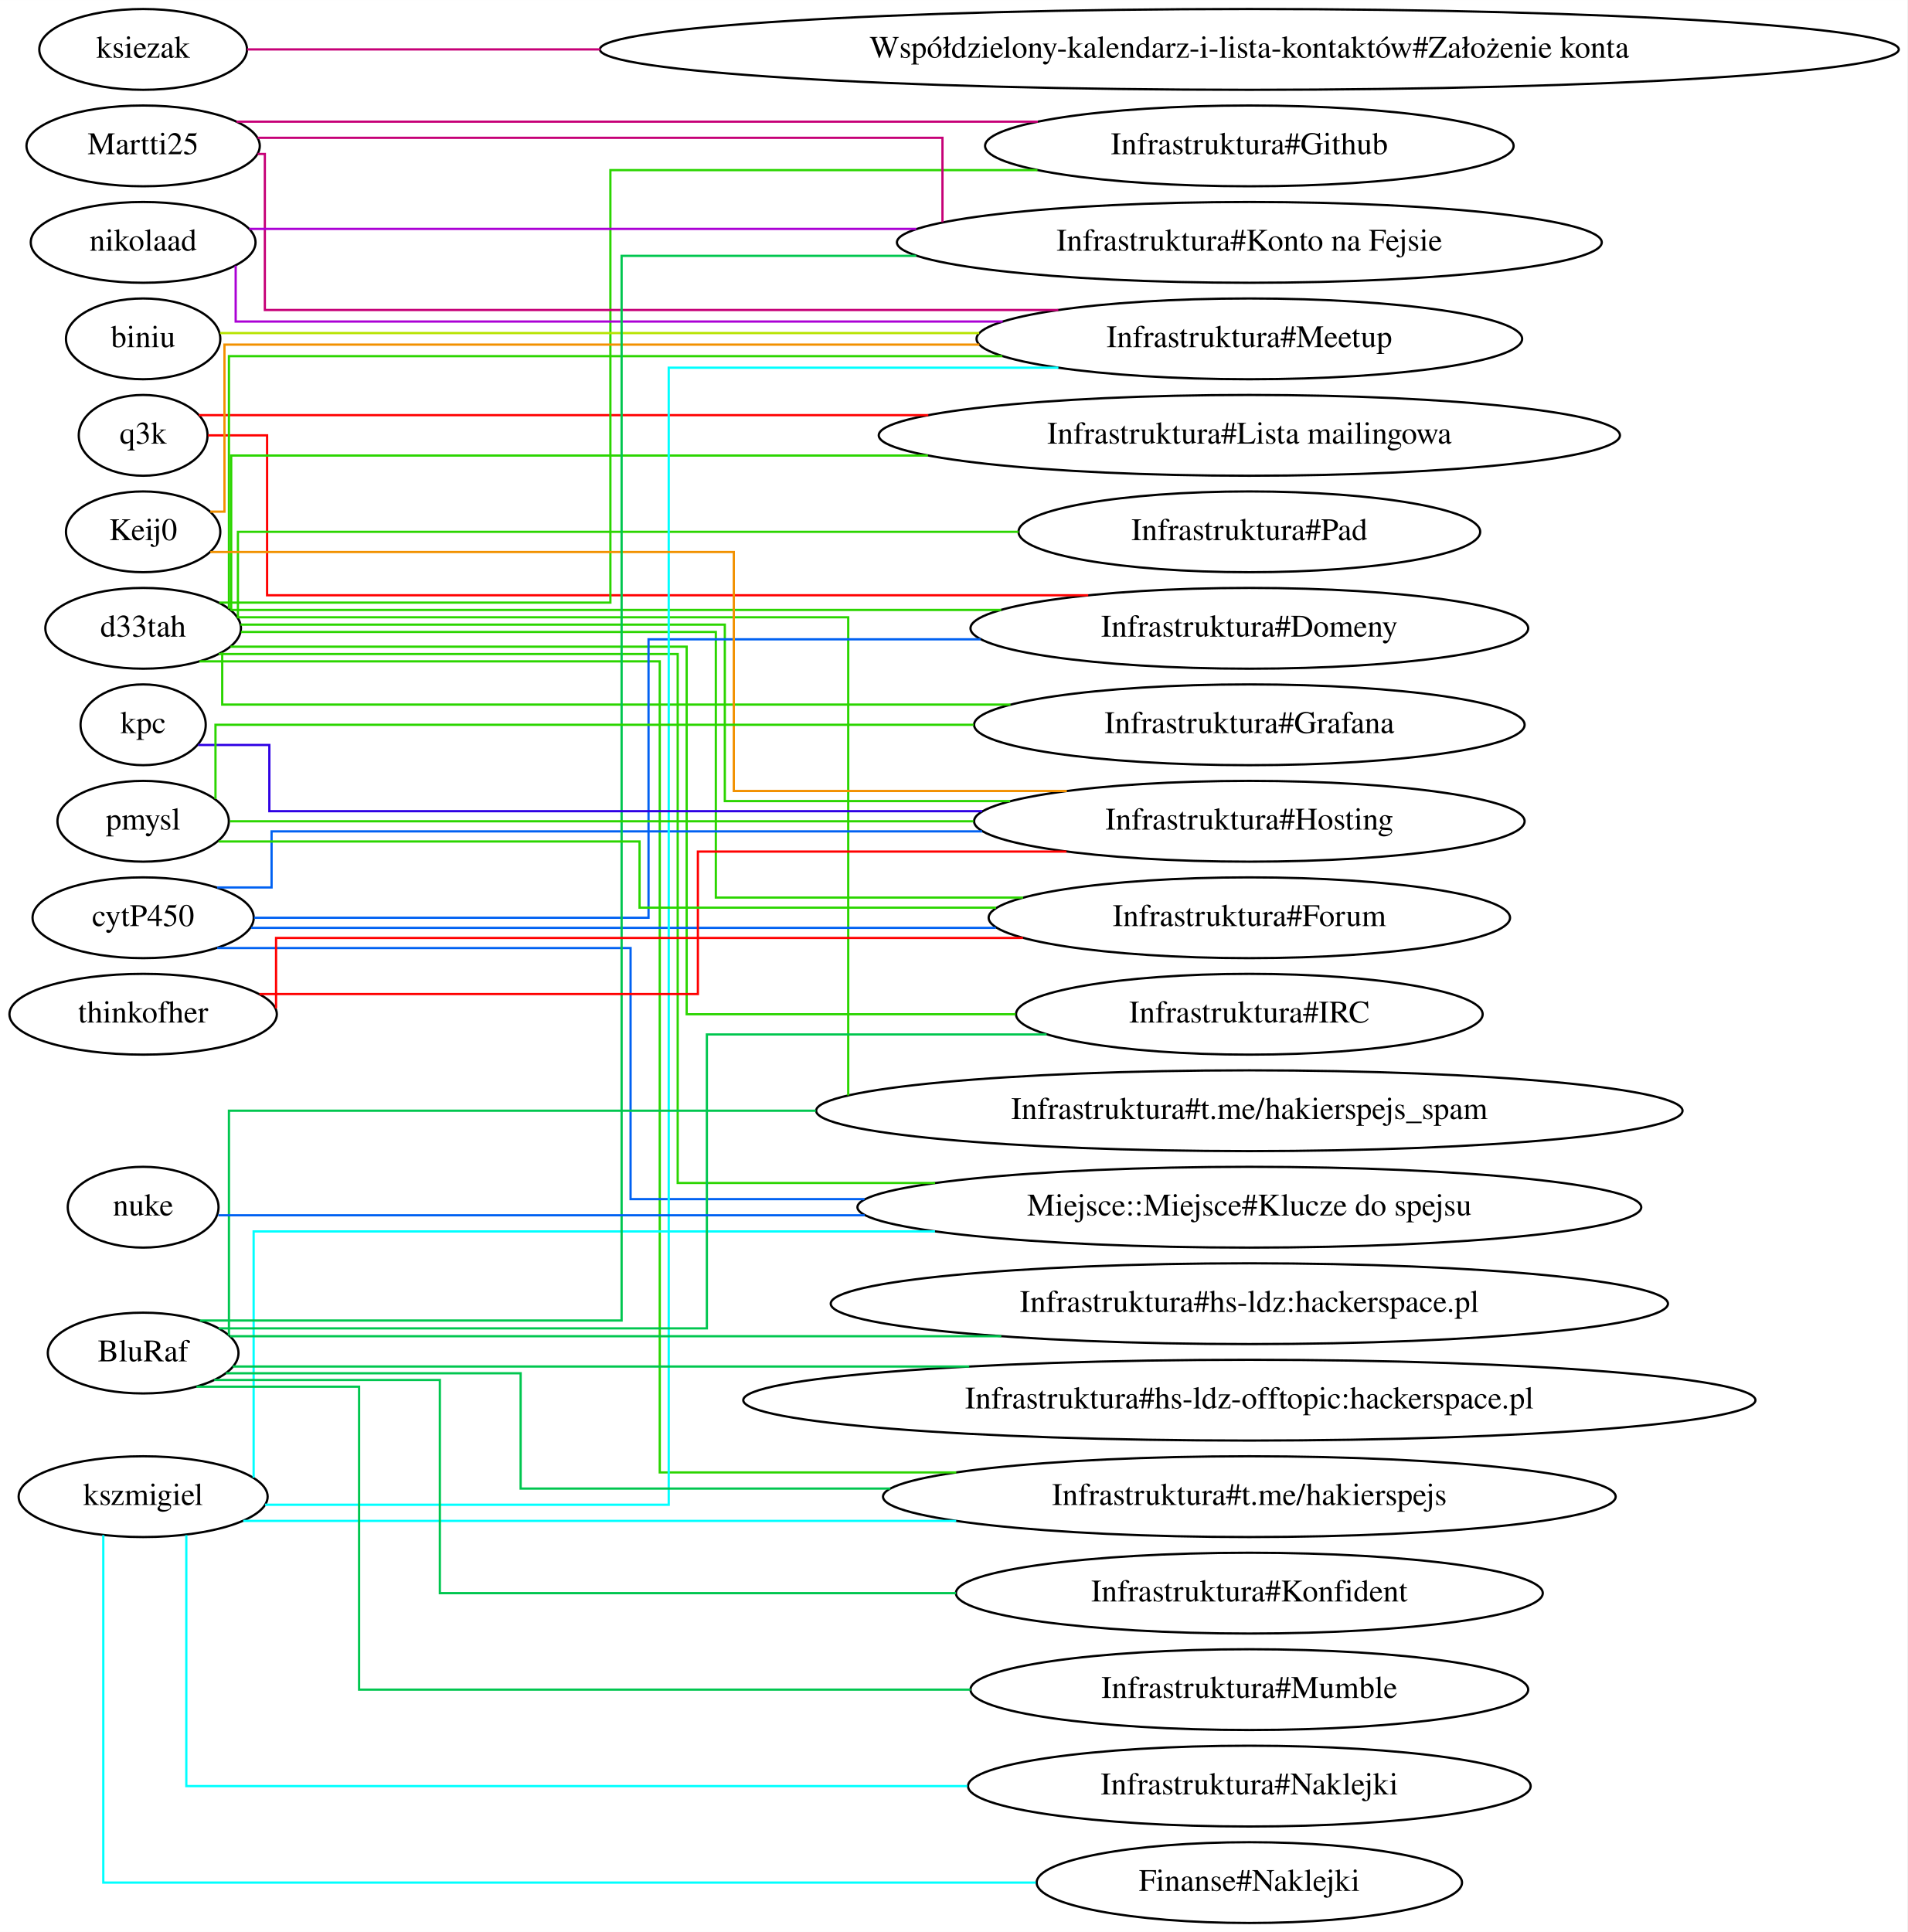
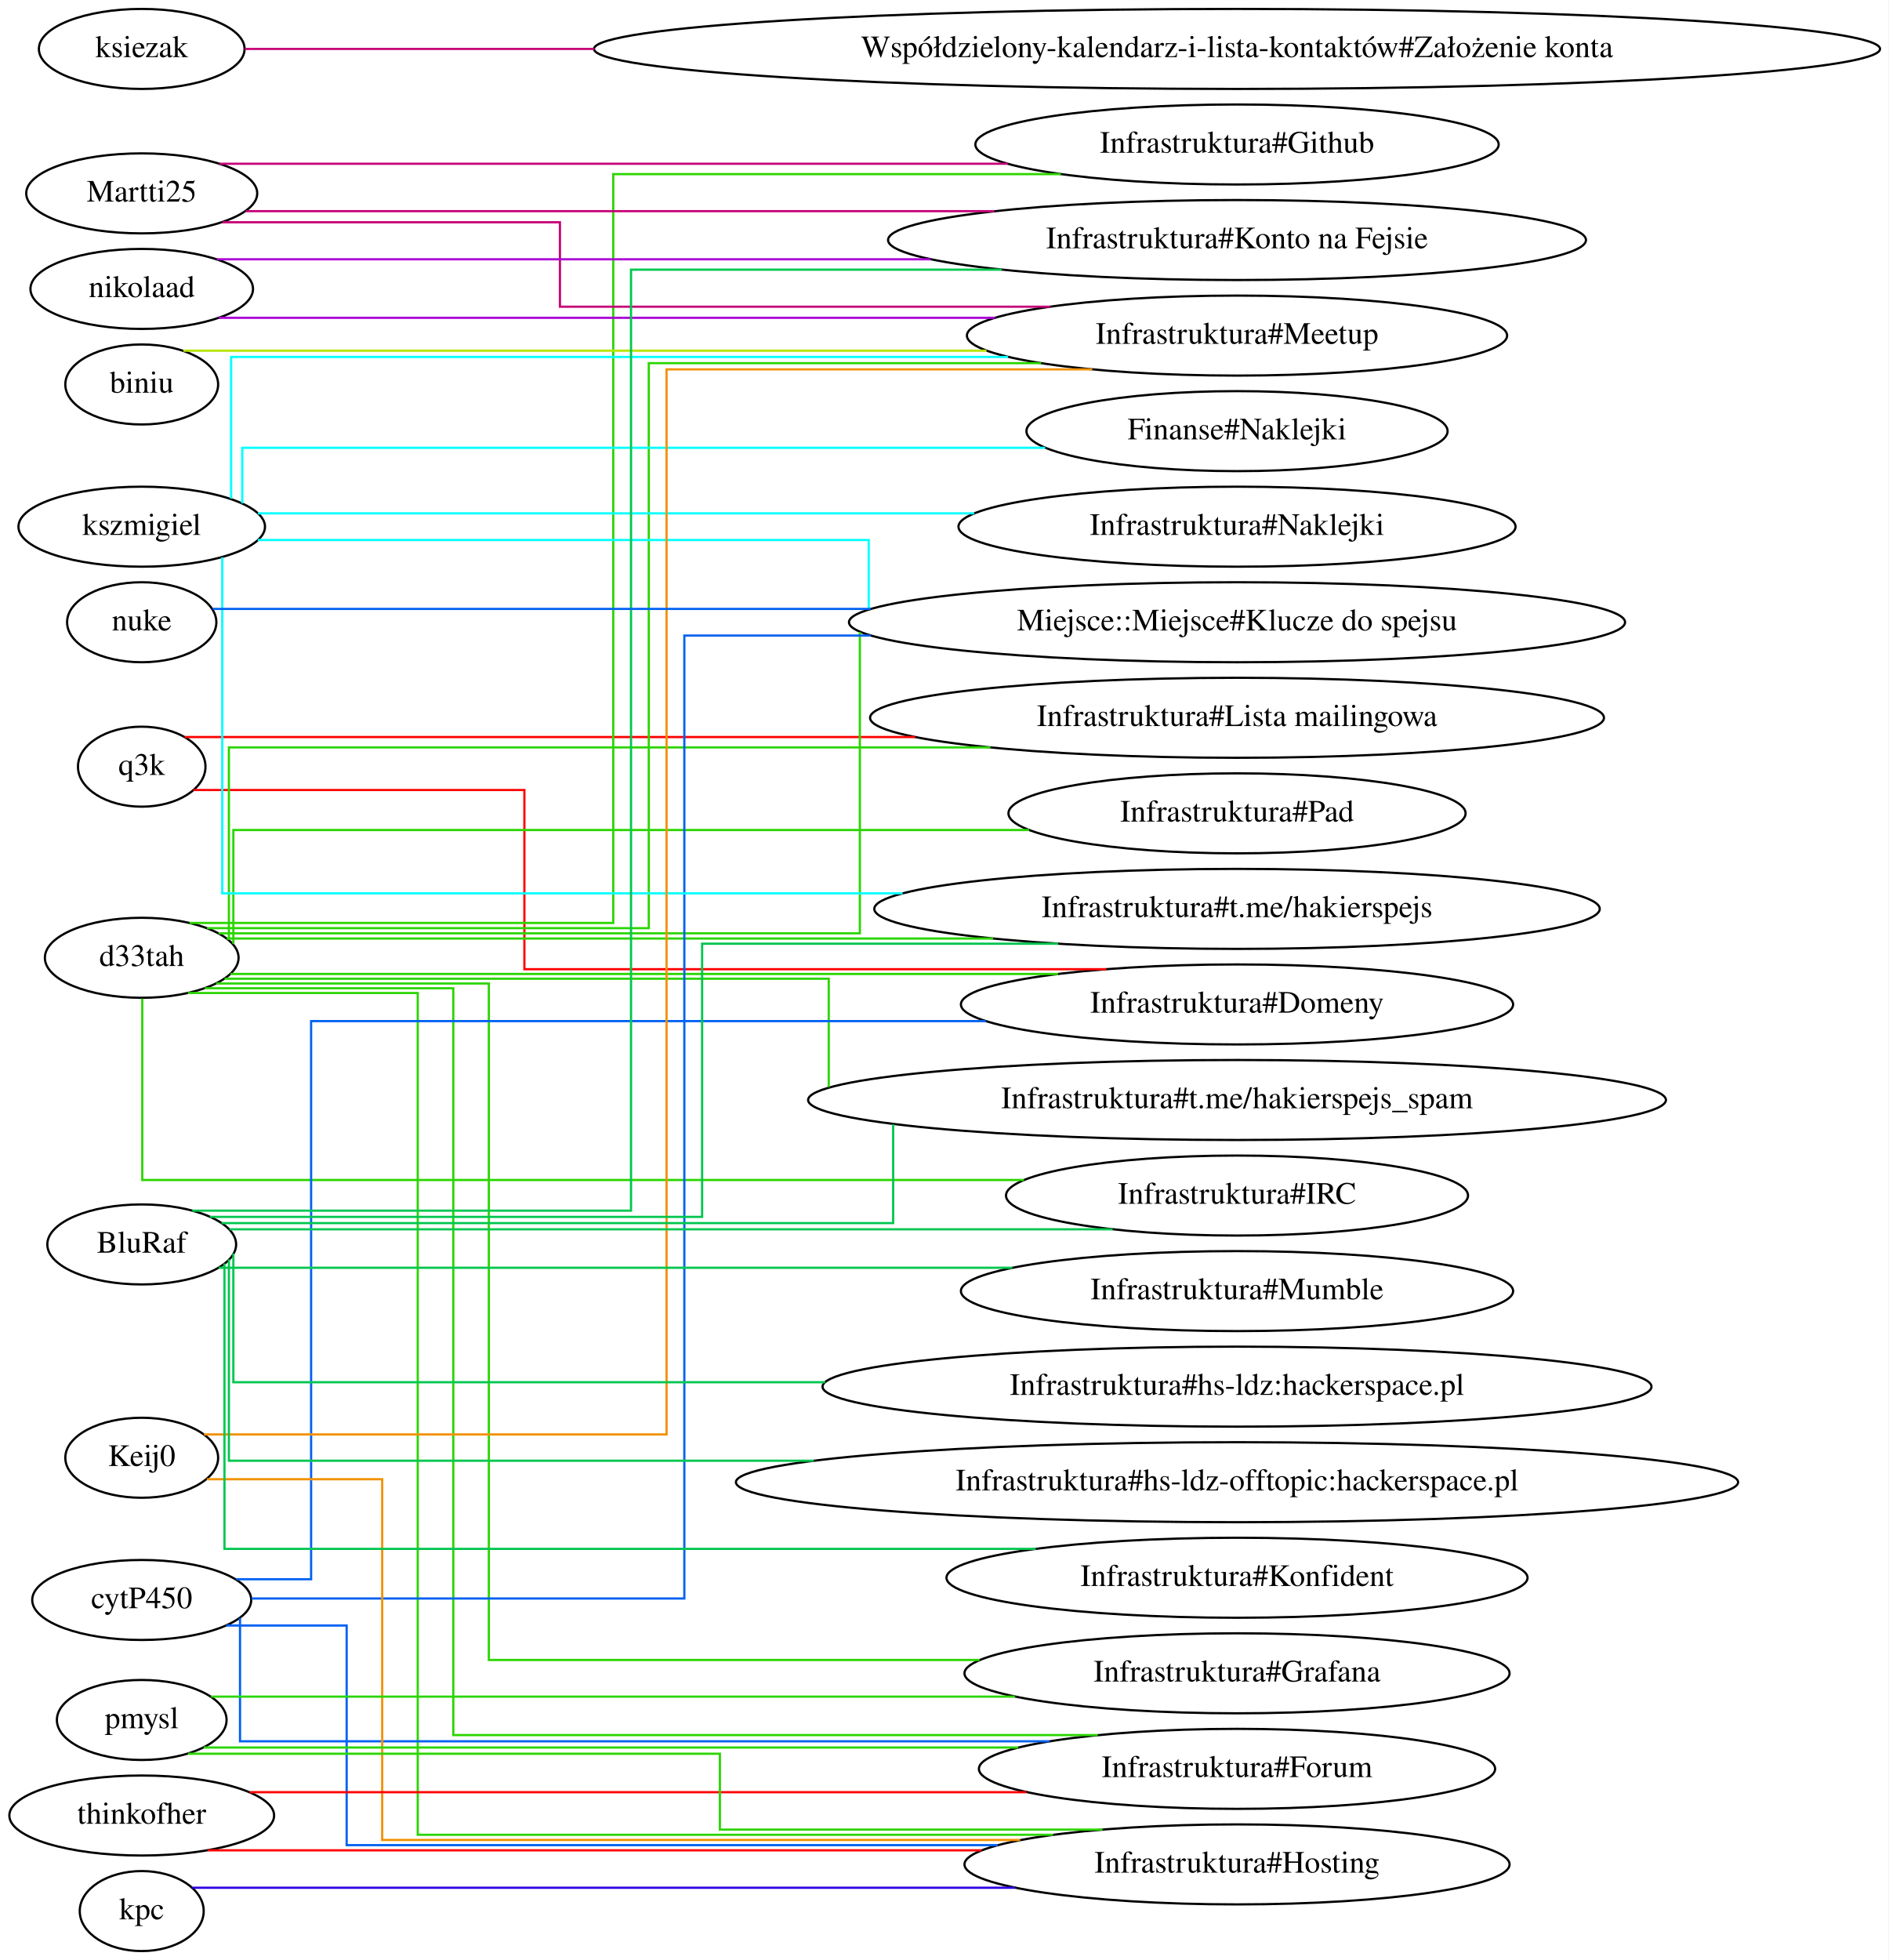
- <svg xmlns="http://www.w3.org/2000/svg" width="850pt" height="861pt" viewBox="0.00 0.00 850.04 861.00">
-   <g id="graph0" class="graph" transform="scale(1 1) rotate(0) translate(4 857)">
-     <polygon fill="#ffffff" stroke="transparent" points="-4,4 -4,-857 846.038,-857 846.038,4 -4,4" />
+ <svg xmlns="http://www.w3.org/2000/svg" width="850pt" height="882pt" viewBox="0.00 0.00 850.04 882.00">
+   <g id="graph0" class="graph" transform="scale(1 1) rotate(0) translate(4 878)">
+     <polygon fill="#ffffff" stroke="transparent" points="-4,4 -4,-878 846.038,-878 846.038,4 -4,4" />
    <g id="node1" class="node">
-       <ellipse fill="none" stroke="#000000" cx="59.795" cy="-663" rx="28.695" ry="18" />
-       <text text-anchor="middle" x="59.795" y="-659.3" font-family="Times,serif" font-size="14.00" fill="#000000">q3k</text>
+       <ellipse fill="none" stroke="#000000" cx="59.795" cy="-533" rx="28.695" ry="18" />
+       <text text-anchor="middle" x="59.795" y="-529.3" font-family="Times,serif" font-size="14.00" fill="#000000">q3k</text>
    </g>
    <g id="node2" class="node">
-       <ellipse fill="none" stroke="#000000" cx="552.814" cy="-577" rx="124.278" ry="18" />
-       <text text-anchor="middle" x="552.814" y="-573.3" font-family="Times,serif" font-size="14.00" fill="#000000">Infrastruktura#Domeny</text>
+       <ellipse fill="none" stroke="#000000" cx="552.814" cy="-555" rx="165.171" ry="18" />
+       <text text-anchor="middle" x="552.814" y="-551.3" font-family="Times,serif" font-size="14.00" fill="#000000">Infrastruktura#Lista mailingowa</text>
    </g>
    <g id="edge1" class="edge">
-       <path fill="none" stroke="#ff0000" d="M88.711,-663C102.077,-663 115.038,-663 115.038,-663 115.038,-663 115.038,-591.727 115.038,-591.727 115.038,-591.727 356.818,-591.727 481.014,-591.727" />
+       <path fill="none" stroke="#ff0000" d="M79.122,-546.333C133.154,-546.333 289.575,-546.333 408.012,-546.333" />
    </g>
    <g id="node3" class="node">
-       <ellipse fill="none" stroke="#000000" cx="552.814" cy="-663" rx="165.171" ry="18" />
-       <text text-anchor="middle" x="552.814" y="-659.3" font-family="Times,serif" font-size="14.00" fill="#000000">Infrastruktura#Lista mailingowa</text>
+       <ellipse fill="none" stroke="#000000" cx="552.814" cy="-426" rx="124.278" ry="18" />
+       <text text-anchor="middle" x="552.814" y="-422.3" font-family="Times,serif" font-size="14.00" fill="#000000">Infrastruktura#Domeny</text>
    </g>
    <g id="edge2" class="edge">
-       <path fill="none" stroke="#ff0000" d="M84.582,-672C143.356,-672 294.853,-672 409.738,-672" />
+       <path fill="none" stroke="#ff0000" d="M83.024,-522.5C130.039,-522.5 232.038,-522.5 232.038,-522.5 232.038,-522.5 232.038,-441.857 232.038,-441.857 232.038,-441.857 401.373,-441.857 493.978,-441.857" />
    </g>
    <g id="node4" class="node">
-       <ellipse fill="none" stroke="#000000" cx="59.795" cy="-577" rx="43.592" ry="18" />
-       <text text-anchor="middle" x="59.795" y="-573.3" font-family="Times,serif" font-size="14.00" fill="#000000">d33tah</text>
+       <ellipse fill="none" stroke="#000000" cx="59.795" cy="-447" rx="43.592" ry="18" />
+       <text text-anchor="middle" x="59.795" y="-443.3" font-family="Times,serif" font-size="14.00" fill="#000000">d33tah</text>
+     </g>
+     <g id="edge13" class="edge">
+       <path fill="none" stroke="#2bd500" d="M99.038,-455.071C99.038,-477.964 99.038,-541.667 99.038,-541.667 99.038,-541.667 307.468,-541.667 441.808,-541.667" />
+     </g>
+     <g id="edge8" class="edge">
+       <path fill="none" stroke="#2bd500" d="M99.723,-439.714C180.645,-439.714 365.358,-439.714 472.278,-439.714" />
+     </g>
+     <g id="node5" class="node">
+       <ellipse fill="none" stroke="#000000" cx="552.814" cy="-469" rx="163.271" ry="18" />
+       <text text-anchor="middle" x="552.814" y="-465.3" font-family="Times,serif" font-size="14.00" fill="#000000">Infrastruktura#t.me/hakierspejs</text>
    </g>
    <g id="edge3" class="edge">
-       <path fill="none" stroke="#2bd500" d="M98.893,-585.182C172.286,-585.182 333.108,-585.182 442.23,-585.182" />
+       <path fill="none" stroke="#2bd500" d="M98.071,-455.667C171.261,-455.667 333.504,-455.667 443.047,-455.667" />
+     </g>
+     <g id="node6" class="node">
+       <ellipse fill="none" stroke="#000000" cx="552.814" cy="-727" rx="121.578" ry="18" />
+       <text text-anchor="middle" x="552.814" y="-723.3" font-family="Times,serif" font-size="14.00" fill="#000000">Infrastruktura#Meetup</text>
+     </g>
+     <g id="edge4" class="edge">
+       <path fill="none" stroke="#2bd500" d="M89.166,-460.333C150.811,-460.333 288.038,-460.333 288.038,-460.333 288.038,-460.333 288.038,-714.6 288.038,-714.6 288.038,-714.6 387.624,-714.6 464.647,-714.6" />
+     </g>
+     <g id="node7" class="node">
+       <ellipse fill="none" stroke="#000000" cx="552.814" cy="-340" rx="103.981" ry="18" />
+       <text text-anchor="middle" x="552.814" y="-336.3" font-family="Times,serif" font-size="14.00" fill="#000000">Infrastruktura#IRC</text>
+     </g>
+     <g id="edge5" class="edge">
+       <path fill="none" stroke="#2bd500" d="M60.038,-428.659C60.038,-399.789 60.038,-347 60.038,-347 60.038,-347 313.57,-347 456.925,-347" />
+     </g>
+     <g id="node8" class="node">
+       <ellipse fill="none" stroke="#000000" cx="552.814" cy="-598" rx="174.669" ry="18" />
+       <text text-anchor="middle" x="552.814" y="-594.3" font-family="Times,serif" font-size="14.00" fill="#000000">Miejsce::Miejsce#Klucze do spejsu</text>
    </g>
    <g id="edge6" class="edge">
-       <path fill="none" stroke="#2bd500" d="M99.038,-584.95C99.038,-604.624 99.038,-654 99.038,-654 99.038,-654 276.571,-654 409.548,-654" />
-     </g>
-     <g id="node5" class="node">
-       <ellipse fill="none" stroke="#000000" cx="552.814" cy="-706" rx="121.578" ry="18" />
-       <text text-anchor="middle" x="552.814" y="-702.3" font-family="Times,serif" font-size="14.00" fill="#000000">Infrastruktura#Meetup</text>
-     </g>
-     <g id="edge4" class="edge">
-       <path fill="none" stroke="#2bd500" d="M98.038,-585.723C98.038,-613.532 98.038,-698.286 98.038,-698.286 98.038,-698.286 308.133,-698.286 442.725,-698.286" />
-     </g>
-     <g id="node6" class="node">
-       <ellipse fill="none" stroke="#000000" cx="552.814" cy="-190" rx="163.271" ry="18" />
-       <text text-anchor="middle" x="552.814" y="-186.3" font-family="Times,serif" font-size="14.00" fill="#000000">Infrastruktura#t.me/hakierspejs</text>
-     </g>
-     <g id="edge5" class="edge">
-       <path fill="none" stroke="#2bd500" d="M84.873,-562.273C144.547,-562.273 290.038,-562.273 290.038,-562.273 290.038,-562.273 290.038,-200.8 290.038,-200.8 290.038,-200.8 356.246,-200.8 422.196,-200.8" />
-     </g>
-     <g id="node7" class="node">
-       <ellipse fill="none" stroke="#000000" cx="552.814" cy="-534" rx="122.678" ry="18" />
-       <text text-anchor="middle" x="552.814" y="-530.3" font-family="Times,serif" font-size="14.00" fill="#000000">Infrastruktura#Grafana</text>
+       <path fill="none" stroke="#2bd500" d="M94.387,-458C177.775,-458 383.038,-458 383.038,-458 383.038,-458 383.038,-570.026 383.038,-593.657" />
+     </g>
+     <g id="node9" class="node">
+       <ellipse fill="none" stroke="#000000" cx="552.814" cy="-82" rx="116.18" ry="18" />
+       <text text-anchor="middle" x="552.814" y="-78.3" font-family="Times,serif" font-size="14.00" fill="#000000">Infrastruktura#Forum</text>
    </g>
    <g id="edge7" class="edge">
-       <path fill="none" stroke="#2bd500" d="M95.038,-566.242C95.038,-556.281 95.038,-543 95.038,-543 95.038,-543 311.101,-543 446.352,-543" />
-     </g>
-     <g id="node8" class="node">
-       <ellipse fill="none" stroke="#000000" cx="552.814" cy="-491" rx="122.678" ry="18" />
-       <text text-anchor="middle" x="552.814" y="-487.3" font-family="Times,serif" font-size="14.00" fill="#000000">Infrastruktura#Hosting</text>
-     </g>
-     <g id="edge8" class="edge">
-       <path fill="none" stroke="#2bd500" d="M103.186,-578.636C176.987,-578.636 319.038,-578.636 319.038,-578.636 319.038,-578.636 319.038,-500 319.038,-500 319.038,-500 384.531,-500 446.188,-500" />
-     </g>
-     <g id="node9" class="node">
-       <ellipse fill="none" stroke="#000000" cx="552.814" cy="-405" rx="103.981" ry="18" />
-       <text text-anchor="middle" x="552.814" y="-401.3" font-family="Times,serif" font-size="14.00" fill="#000000">Infrastruktura#IRC</text>
+       <path fill="none" stroke="#2bd500" d="M88.175,-433.286C129.155,-433.286 200.038,-433.286 200.038,-433.286 200.038,-433.286 200.038,-97.2 200.038,-97.2 200.038,-97.2 388.777,-97.2 490.151,-97.2" />
+     </g>
+     <g id="node10" class="node">
+       <ellipse fill="none" stroke="#000000" cx="552.814" cy="-512" rx="102.882" ry="18" />
+       <text text-anchor="middle" x="552.814" y="-508.3" font-family="Times,serif" font-size="14.00" fill="#000000">Infrastruktura#Pad</text>
    </g>
    <g id="edge9" class="edge">
-       <path fill="none" stroke="#2bd500" d="M98.715,-568.818C167.192,-568.818 302.038,-568.818 302.038,-568.818 302.038,-568.818 302.038,-405 302.038,-405 302.038,-405 379.741,-405 448.641,-405" />
-     </g>
-     <g id="node10" class="node">
-       <ellipse fill="none" stroke="#000000" cx="552.814" cy="-620" rx="102.882" ry="18" />
-       <text text-anchor="middle" x="552.814" y="-616.3" font-family="Times,serif" font-size="14.00" fill="#000000">Infrastruktura#Pad</text>
+       <path fill="none" stroke="#2bd500" d="M101.038,-453.154C101.038,-467.987 101.038,-504.5 101.038,-504.5 101.038,-504.5 326.878,-504.5 459.205,-504.5" />
+     </g>
+     <g id="node11" class="node">
+       <ellipse fill="none" stroke="#000000" cx="552.814" cy="-125" rx="122.678" ry="18" />
+       <text text-anchor="middle" x="552.814" y="-121.3" font-family="Times,serif" font-size="14.00" fill="#000000">Infrastruktura#Grafana</text>
    </g>
    <g id="edge10" class="edge">
-       <path fill="none" stroke="#2bd500" d="M102.038,-581.602C102.038,-592.695 102.038,-620 102.038,-620 102.038,-620 316.92,-620 449.962,-620" />
-     </g>
-     <g id="node11" class="node">
-       <ellipse fill="none" stroke="#000000" cx="552.814" cy="-362" rx="193.066" ry="18" />
-       <text text-anchor="middle" x="552.814" y="-358.3" font-family="Times,serif" font-size="14.00" fill="#000000">Infrastruktura#t.me/hakierspejs_spam</text>
+       <path fill="none" stroke="#2bd500" d="M93.313,-435.429C139.222,-435.429 216.038,-435.429 216.038,-435.429 216.038,-435.429 216.038,-131 216.038,-131 216.038,-131 339.498,-131 436.915,-131" />
+     </g>
+     <g id="node12" class="node">
+       <ellipse fill="none" stroke="#000000" cx="552.814" cy="-39" rx="122.678" ry="18" />
+       <text text-anchor="middle" x="552.814" y="-35.3" font-family="Times,serif" font-size="14.00" fill="#000000">Infrastruktura#Hosting</text>
    </g>
    <g id="edge11" class="edge">
-       <path fill="none" stroke="#2bd500" d="M101.849,-581.909C187.477,-581.909 374.038,-581.909 374.038,-581.909 374.038,-581.909 374.038,-405.941 374.038,-368.823" />
-     </g>
-     <g id="node12" class="node">
-       <ellipse fill="none" stroke="#000000" cx="552.814" cy="-319" rx="174.669" ry="18" />
-       <text text-anchor="middle" x="552.814" y="-315.3" font-family="Times,serif" font-size="14.00" fill="#000000">Miejsce::Miejsce#Klucze do spejsu</text>
+       <path fill="none" stroke="#2bd500" d="M80.59,-431.143C115.959,-431.143 184.038,-431.143 184.038,-431.143 184.038,-431.143 184.038,-52.333 184.038,-52.333 184.038,-52.333 361.326,-52.333 470.053,-52.333" />
+     </g>
+     <g id="node13" class="node">
+       <ellipse fill="none" stroke="#000000" cx="552.814" cy="-813" rx="117.779" ry="18" />
+       <text text-anchor="middle" x="552.814" y="-809.3" font-family="Times,serif" font-size="14.00" fill="#000000">Infrastruktura#Github</text>
    </g>
    <g id="edge12" class="edge">
-       <path fill="none" stroke="#2bd500" d="M93.424,-565.545C159.096,-565.545 298.038,-565.545 298.038,-565.545 298.038,-565.545 298.038,-329.8 298.038,-329.8 298.038,-329.8 353.553,-329.8 412.755,-329.8" />
-     </g>
-     <g id="node13" class="node">
-       <ellipse fill="none" stroke="#000000" cx="552.814" cy="-448" rx="116.18" ry="18" />
-       <text text-anchor="middle" x="552.814" y="-444.3" font-family="Times,serif" font-size="14.00" fill="#000000">Infrastruktura#Forum</text>
-     </g>
-     <g id="edge13" class="edge">
-       <path fill="none" stroke="#2bd500" d="M103.383,-575.364C176.283,-575.364 315.038,-575.364 315.038,-575.364 315.038,-575.364 315.038,-457 315.038,-457 315.038,-457 387.17,-457 451.975,-457" />
+       <path fill="none" stroke="#2bd500" d="M81.314,-462.667C135.272,-462.667 272.038,-462.667 272.038,-462.667 272.038,-462.667 272.038,-799.667 272.038,-799.667 272.038,-799.667 390.452,-799.667 473.481,-799.667" />
    </g>
    <g id="node14" class="node">
-       <ellipse fill="none" stroke="#000000" cx="552.814" cy="-792" rx="117.779" ry="18" />
-       <text text-anchor="middle" x="552.814" y="-788.3" font-family="Times,serif" font-size="14.00" fill="#000000">Infrastruktura#Github</text>
+       <ellipse fill="none" stroke="#000000" cx="552.814" cy="-383" rx="193.066" ry="18" />
+       <text text-anchor="middle" x="552.814" y="-379.3" font-family="Times,serif" font-size="14.00" fill="#000000">Infrastruktura#t.me/hakierspejs_spam</text>
    </g>
    <g id="edge14" class="edge">
-       <path fill="none" stroke="#2bd500" d="M93.716,-588.455C152.724,-588.455 268.038,-588.455 268.038,-588.455 268.038,-588.455 268.038,-781.2 268.038,-781.2 268.038,-781.2 375.488,-781.2 458.383,-781.2" />
+       <path fill="none" stroke="#2bd500" d="M97.097,-437.571C179.346,-437.571 369.038,-437.571 369.038,-437.571 369.038,-437.571 369.038,-402.918 369.038,-388.84" />
    </g>
    <g id="node15" class="node">
-       <ellipse fill="none" stroke="#000000" cx="59.795" cy="-448" rx="49.291" ry="18" />
-       <text text-anchor="middle" x="59.795" y="-444.3" font-family="Times,serif" font-size="14.00" fill="#000000">cytP450</text>
+       <ellipse fill="none" stroke="#000000" cx="59.795" cy="-158" rx="49.291" ry="18" />
+       <text text-anchor="middle" x="59.795" y="-154.3" font-family="Times,serif" font-size="14.00" fill="#000000">cytP450</text>
+     </g>
+     <g id="edge17" class="edge">
+       <path fill="none" stroke="#0061f2" d="M102.375,-167.333C119.839,-167.333 136.038,-167.333 136.038,-167.333 136.038,-167.333 136.038,-418.5 136.038,-418.5 136.038,-418.5 316.331,-418.5 439.753,-418.5" />
+     </g>
+     <g id="edge18" class="edge">
+       <path fill="none" stroke="#0061f2" d="M109.221,-158.667C180.59,-158.667 304.038,-158.667 304.038,-158.667 304.038,-158.667 304.038,-592 304.038,-592 304.038,-592 341.809,-592 387.915,-592" />
    </g>
    <g id="edge15" class="edge">
-       <path fill="none" stroke="#0061f2" d="M109.225,-448C175.529,-448 285.038,-448 285.038,-448 285.038,-448 285.038,-572.091 285.038,-572.091 285.038,-572.091 361.727,-572.091 433.024,-572.091" />
-     </g>
-     <g id="edge18" class="edge">
-       <path fill="none" stroke="#0061f2" d="M92.762,-461.5C105.487,-461.5 117.038,-461.5 117.038,-461.5 117.038,-461.5 117.038,-486.5 117.038,-486.5 117.038,-486.5 304.711,-486.5 433.736,-486.5" />
+       <path fill="none" stroke="#0061f2" d="M104.038,-149.945C104.038,-132.831 104.038,-94.4 104.038,-94.4 104.038,-94.4 338.403,-94.4 468.402,-94.4" />
    </g>
    <g id="edge16" class="edge">
-       <path fill="none" stroke="#0061f2" d="M92.789,-434.5C153.562,-434.5 277.038,-434.5 277.038,-434.5 277.038,-434.5 277.038,-322.6 277.038,-322.6 277.038,-322.6 325.216,-322.6 381.297,-322.6" />
-     </g>
-     <g id="edge17" class="edge">
-       <path fill="none" stroke="#0061f2" d="M107.965,-443.5C184.289,-443.5 335.08,-443.5 439.819,-443.5" />
+       <path fill="none" stroke="#0061f2" d="M97.846,-146.5C123.256,-146.5 152.038,-146.5 152.038,-146.5 152.038,-146.5 152.038,-47.667 152.038,-47.667 152.038,-47.667 326.44,-47.667 445.15,-47.667" />
    </g>
    <g id="node16" class="node">
-       <ellipse fill="none" stroke="#000000" cx="59.795" cy="-792" rx="51.991" ry="18" />
-       <text text-anchor="middle" x="59.795" y="-788.3" font-family="Times,serif" font-size="14.00" fill="#000000">Martti25</text>
+       <ellipse fill="none" stroke="#000000" cx="59.795" cy="-791" rx="51.991" ry="18" />
+       <text text-anchor="middle" x="59.795" y="-787.3" font-family="Times,serif" font-size="14.00" fill="#000000">Martti25</text>
    </g>
    <g id="edge19" class="edge">
-       <path fill="none" stroke="#c60077" d="M110.807,-788.4C112.843,-788.4 114.038,-788.4 114.038,-788.4 114.038,-788.4 114.038,-718.857 114.038,-718.857 114.038,-718.857 340.095,-718.857 467.693,-718.857" />
+       <path fill="none" stroke="#c60077" d="M96.09,-778C150.791,-778 248.038,-778 248.038,-778 248.038,-778 248.038,-740 248.038,-740 248.038,-740 378.514,-740 468.726,-740" />
    </g>
    <g id="edge21" class="edge">
-       <path fill="none" stroke="#c60077" d="M101.404,-802.8C179.755,-802.8 350.957,-802.8 458.554,-802.8" />
+       <path fill="none" stroke="#c60077" d="M94.856,-804.333C167.838,-804.333 338.511,-804.333 449.636,-804.333" />
    </g>
    <g id="node17" class="node">
-       <ellipse fill="none" stroke="#000000" cx="552.814" cy="-749" rx="157.072" ry="18" />
-       <text text-anchor="middle" x="552.814" y="-745.3" font-family="Times,serif" font-size="14.00" fill="#000000">Infrastruktura#Konto na Fejsie</text>
+       <ellipse fill="none" stroke="#000000" cx="552.814" cy="-770" rx="157.072" ry="18" />
+       <text text-anchor="middle" x="552.814" y="-766.3" font-family="Times,serif" font-size="14.00" fill="#000000">Infrastruktura#Konto na Fejsie</text>
    </g>
    <g id="edge20" class="edge">
-       <path fill="none" stroke="#c60077" d="M110.836,-795.6C209.34,-795.6 416.038,-795.6 416.038,-795.6 416.038,-795.6 416.038,-771.526 416.038,-757.985" />
+       <path fill="none" stroke="#c60077" d="M106.621,-783C183.417,-783 338.118,-783 443.59,-783" />
    </g>
    <g id="node18" class="node">
-       <ellipse fill="none" stroke="#000000" cx="59.795" cy="-706" rx="34.394" ry="18" />
-       <text text-anchor="middle" x="59.795" y="-702.3" font-family="Times,serif" font-size="14.00" fill="#000000">biniu</text>
+       <ellipse fill="none" stroke="#000000" cx="59.795" cy="-705" rx="34.394" ry="18" />
+       <text text-anchor="middle" x="59.795" y="-701.3" font-family="Times,serif" font-size="14.00" fill="#000000">biniu</text>
    </g>
    <g id="edge22" class="edge">
-       <path fill="none" stroke="#b6e400" d="M94.071,-708.571C162.967,-708.571 321.146,-708.571 432.413,-708.571" />
+       <path fill="none" stroke="#b6e400" d="M78.52,-720.2C136.959,-720.2 319.28,-720.2 440.094,-720.2" />
    </g>
    <g id="node19" class="node">
-       <ellipse fill="none" stroke="#000000" cx="59.795" cy="-190" rx="55.491" ry="18" />
-       <text text-anchor="middle" x="59.795" y="-186.3" font-family="Times,serif" font-size="14.00" fill="#000000">kszmigiel</text>
+       <ellipse fill="none" stroke="#000000" cx="59.795" cy="-641" rx="55.491" ry="18" />
+       <text text-anchor="middle" x="59.795" y="-637.3" font-family="Times,serif" font-size="14.00" fill="#000000">kszmigiel</text>
    </g>
    <g id="edge23" class="edge">
-       <path fill="none" stroke="#00ffff" d="M114.124,-186.4C183.321,-186.4 294.038,-186.4 294.038,-186.4 294.038,-186.4 294.038,-693.143 294.038,-693.143 294.038,-693.143 392.299,-693.143 467.723,-693.143" />
+       <path fill="none" stroke="#00ffff" d="M96.038,-627.216C96.038,-587.56 96.038,-476 96.038,-476 96.038,-476 269.208,-476 402.299,-476" />
    </g>
    <g id="edge24" class="edge">
-       <path fill="none" stroke="#00ffff" d="M104.416,-179.2C175.467,-179.2 317.013,-179.2 422.159,-179.2" />
+       <path fill="none" stroke="#00ffff" d="M100.038,-653.616C100.038,-675.316 100.038,-717.4 100.038,-717.4 100.038,-717.4 316.178,-717.4 449.789,-717.4" />
+     </g>
+     <g id="edge26" class="edge">
+       <path fill="none" stroke="#00ffff" d="M112.009,-635C204.399,-635 387.038,-635 387.038,-635 387.038,-635 387.038,-614.188 387.038,-603.781" />
+     </g>
+     <g id="node20" class="node">
+       <ellipse fill="none" stroke="#000000" cx="552.814" cy="-684" rx="94.783" ry="18" />
+       <text text-anchor="middle" x="552.814" y="-680.3" font-family="Times,serif" font-size="14.00" fill="#000000">Finanse#Naklejki</text>
    </g>
    <g id="edge25" class="edge">
-       <path fill="none" stroke="#00ffff" d="M109.038,-198.501C109.038,-225.603 109.038,-308.2 109.038,-308.2 109.038,-308.2 282.659,-308.2 412.705,-308.2" />
-     </g>
-     <g id="node20" class="node">
-       <ellipse fill="none" stroke="#000000" cx="552.814" cy="-18" rx="94.783" ry="18" />
-       <text text-anchor="middle" x="552.814" y="-14.3" font-family="Times,serif" font-size="14.00" fill="#000000">Finanse#Naklejki</text>
-     </g>
-     <g id="edge26" class="edge">
-       <path fill="none" stroke="#00ffff" d="M42.038,-172.879C42.038,-129.374 42.038,-18 42.038,-18 42.038,-18 309.864,-18 457.639,-18" />
+       <path fill="none" stroke="#00ffff" d="M105.038,-651.459C105.038,-661.931 105.038,-676.5 105.038,-676.5 105.038,-676.5 336.36,-676.5 466.478,-676.5" />
    </g>
    <g id="node21" class="node">
-       <ellipse fill="none" stroke="#000000" cx="552.814" cy="-61" rx="125.378" ry="18" />
-       <text text-anchor="middle" x="552.814" y="-57.3" font-family="Times,serif" font-size="14.00" fill="#000000">Infrastruktura#Naklejki</text>
+       <ellipse fill="none" stroke="#000000" cx="552.814" cy="-641" rx="125.378" ry="18" />
+       <text text-anchor="middle" x="552.814" y="-637.3" font-family="Times,serif" font-size="14.00" fill="#000000">Infrastruktura#Naklejki</text>
    </g>
    <g id="edge27" class="edge">
-       <path fill="none" stroke="#00ffff" d="M79.038,-172.87C79.038,-137.779 79.038,-61 79.038,-61 79.038,-61 286.736,-61 427.094,-61" />
+       <path fill="none" stroke="#00ffff" d="M112.09,-647C188.295,-647 331.935,-647 434.522,-647" />
    </g>
    <g id="node22" class="node">
-       <ellipse fill="none" stroke="#000000" cx="59.795" cy="-749" rx="50.091" ry="18" />
-       <text text-anchor="middle" x="59.795" y="-745.3" font-family="Times,serif" font-size="14.00" fill="#000000">nikolaad</text>
+       <ellipse fill="none" stroke="#000000" cx="59.795" cy="-748" rx="50.091" ry="18" />
+       <text text-anchor="middle" x="59.795" y="-744.3" font-family="Times,serif" font-size="14.00" fill="#000000">nikolaad</text>
    </g>
    <g id="edge28" class="edge">
-       <path fill="none" stroke="#ab00d5" d="M101.038,-738.604C101.038,-728.196 101.038,-713.714 101.038,-713.714 101.038,-713.714 309.148,-713.714 442.875,-713.714" />
+       <path fill="none" stroke="#ab00d5" d="M94.463,-735C165.971,-735 332.454,-735 443.839,-735" />
    </g>
    <g id="edge29" class="edge">
-       <path fill="none" stroke="#ab00d5" d="M107.067,-755C174.913,-755 302.897,-755 404.383,-755" />
+       <path fill="none" stroke="#ab00d5" d="M93.682,-761.333C158.839,-761.333 304.873,-761.333 414.868,-761.333" />
    </g>
    <g id="node23" class="node">
-       <ellipse fill="none" stroke="#000000" cx="59.795" cy="-620" rx="34.394" ry="18" />
-       <text text-anchor="middle" x="59.795" y="-616.3" font-family="Times,serif" font-size="14.00" fill="#000000">Keij0</text>
+       <ellipse fill="none" stroke="#000000" cx="59.795" cy="-222" rx="34.394" ry="18" />
+       <text text-anchor="middle" x="59.795" y="-218.3" font-family="Times,serif" font-size="14.00" fill="#000000">Keij0</text>
    </g>
    <g id="edge30" class="edge">
-       <path fill="none" stroke="#f29100" d="M89.725,-629C93.481,-629 96.038,-629 96.038,-629 96.038,-629 96.038,-703.429 96.038,-703.429 96.038,-703.429 297.17,-703.429 432.503,-703.429" />
+       <path fill="none" stroke="#f29100" d="M87.823,-232.5C150.401,-232.5 296.038,-232.5 296.038,-232.5 296.038,-232.5 296.038,-711.8 296.038,-711.8 296.038,-711.8 411.614,-711.8 487.686,-711.8" />
    </g>
    <g id="edge31" class="edge">
-       <path fill="none" stroke="#f29100" d="M89.736,-611C158.732,-611 323.038,-611 323.038,-611 323.038,-611 323.038,-504.5 323.038,-504.5 323.038,-504.5 405.381,-504.5 471.48,-504.5" />
+       <path fill="none" stroke="#f29100" d="M89.087,-212.333C121.144,-212.333 168.038,-212.333 168.038,-212.333 168.038,-212.333 168.038,-50 168.038,-50 168.038,-50 341.227,-50 455.221,-50" />
    </g>
    <g id="node24" class="node">
-       <ellipse fill="none" stroke="#000000" cx="59.795" cy="-254" rx="42.494" ry="18" />
-       <text text-anchor="middle" x="59.795" y="-250.3" font-family="Times,serif" font-size="14.00" fill="#000000">BluRaf</text>
+       <ellipse fill="none" stroke="#000000" cx="59.795" cy="-318" rx="42.494" ry="18" />
+       <text text-anchor="middle" x="59.795" y="-314.3" font-family="Times,serif" font-size="14.00" fill="#000000">BluRaf</text>
+     </g>
+     <g id="edge32" class="edge">
+       <path fill="none" stroke="#00c64f" d="M90.472,-330.4C157.696,-330.4 312.038,-330.4 312.038,-330.4 312.038,-330.4 312.038,-453.333 312.038,-453.333 312.038,-453.333 402.309,-453.333 472.304,-453.333" />
+     </g>
+     <g id="edge33" class="edge">
+       <path fill="none" stroke="#00c64f" d="M99.307,-324.8C186.594,-324.8 396.079,-324.8 496.832,-324.8" />
+     </g>
+     <g id="edge37" class="edge">
+       <path fill="none" stroke="#00c64f" d="M95.672,-327.6C182.724,-327.6 398.038,-327.6 398.038,-327.6 398.038,-327.6 398.038,-355.909 398.038,-372.055" />
+     </g>
+     <g id="edge36" class="edge">
+       <path fill="none" stroke="#00c64f" d="M82.535,-333.2C138.807,-333.2 280.038,-333.2 280.038,-333.2 280.038,-333.2 280.038,-756.667 280.038,-756.667 280.038,-756.667 370.286,-756.667 446.961,-756.667" />
+     </g>
+     <g id="node25" class="node">
+       <ellipse fill="none" stroke="#000000" cx="552.814" cy="-211" rx="225.56" ry="18" />
+       <text text-anchor="middle" x="552.814" y="-207.3" font-family="Times,serif" font-size="14.00" fill="#000000">Infrastruktura#hs-ldz-offtopic:hackerspace.pl</text>
+     </g>
+     <g id="edge34" class="edge">
+       <path fill="none" stroke="#00c64f" d="M99.038,-311.31C99.038,-289.32 99.038,-220.667 99.038,-220.667 99.038,-220.667 238.164,-220.667 362.344,-220.667" />
+     </g>
+     <g id="node26" class="node">
+       <ellipse fill="none" stroke="#000000" cx="552.814" cy="-168" rx="130.777" ry="18" />
+       <text text-anchor="middle" x="552.814" y="-164.3" font-family="Times,serif" font-size="14.00" fill="#000000">Infrastruktura#Konfident</text>
    </g>
    <g id="edge35" class="edge">
-       <path fill="none" stroke="#00c64f" d="M96.716,-245C146.242,-245 228.038,-245 228.038,-245 228.038,-245 228.038,-193.6 228.038,-193.6 228.038,-193.6 310.825,-193.6 392.805,-193.6" />
+       <path fill="none" stroke="#00c64f" d="M97.038,-309.43C97.038,-279.437 97.038,-181 97.038,-181 97.038,-181 329.304,-181 462.222,-181" />
+     </g>
+     <g id="node27" class="node">
+       <ellipse fill="none" stroke="#000000" cx="552.814" cy="-297" rx="124.278" ry="18" />
+       <text text-anchor="middle" x="552.814" y="-293.3" font-family="Times,serif" font-size="14.00" fill="#000000">Infrastruktura#Mumble</text>
    </g>
    <g id="edge38" class="edge">
-       <path fill="none" stroke="#00c64f" d="M93.418,-265C161.879,-265 311.038,-265 311.038,-265 311.038,-265 311.038,-396 311.038,-396 311.038,-396 393.769,-396 462.442,-396" />
-     </g>
-     <g id="edge36" class="edge">
-       <path fill="none" stroke="#00c64f" d="M98.038,-261.767C98.038,-286.531 98.038,-362 98.038,-362 98.038,-362 235.754,-362 359.618,-362" />
-     </g>
-     <g id="edge33" class="edge">
-       <path fill="none" stroke="#00c64f" d="M85.094,-268.5C141.58,-268.5 273.038,-268.5 273.038,-268.5 273.038,-268.5 273.038,-743 273.038,-743 273.038,-743 337.362,-743 404.324,-743" />
-     </g>
-     <g id="node25" class="node">
-       <ellipse fill="none" stroke="#000000" cx="552.814" cy="-104" rx="124.278" ry="18" />
-       <text text-anchor="middle" x="552.814" y="-100.3" font-family="Times,serif" font-size="14.00" fill="#000000">Infrastruktura#Mumble</text>
-     </g>
-     <g id="edge32" class="edge">
-       <path fill="none" stroke="#00c64f" d="M83.585,-239C112.086,-239 156.038,-239 156.038,-239 156.038,-239 156.038,-104 156.038,-104 156.038,-104 312.242,-104 428.632,-104" />
-     </g>
-     <g id="node26" class="node">
-       <ellipse fill="none" stroke="#000000" cx="552.814" cy="-276" rx="186.567" ry="18" />
-       <text text-anchor="middle" x="552.814" y="-272.3" font-family="Times,serif" font-size="14.00" fill="#000000">Infrastruktura#hs-ldz:hackerspace.pl</text>
-     </g>
-     <g id="edge34" class="edge">
-       <path fill="none" stroke="#00c64f" d="M98.481,-261.5C171.689,-261.5 332.93,-261.5 442.257,-261.5" />
-     </g>
-     <g id="node27" class="node">
-       <ellipse fill="none" stroke="#000000" cx="552.814" cy="-233" rx="225.56" ry="18" />
-       <text text-anchor="middle" x="552.814" y="-229.3" font-family="Times,serif" font-size="14.00" fill="#000000">Infrastruktura#hs-ldz-offtopic:hackerspace.pl</text>
-     </g>
-     <g id="edge37" class="edge">
-       <path fill="none" stroke="#00c64f" d="M99.723,-248C170.329,-248 319.95,-248 427.971,-248" />
+       <path fill="none" stroke="#00c64f" d="M94.463,-307.5C167.67,-307.5 340.417,-307.5 451.682,-307.5" />
    </g>
    <g id="node28" class="node">
-       <ellipse fill="none" stroke="#000000" cx="552.814" cy="-147" rx="130.777" ry="18" />
-       <text text-anchor="middle" x="552.814" y="-143.3" font-family="Times,serif" font-size="14.00" fill="#000000">Infrastruktura#Konfident</text>
+       <ellipse fill="none" stroke="#000000" cx="552.814" cy="-254" rx="186.567" ry="18" />
+       <text text-anchor="middle" x="552.814" y="-250.3" font-family="Times,serif" font-size="14.00" fill="#000000">Infrastruktura#hs-ldz:hackerspace.pl</text>
    </g>
    <g id="edge39" class="edge">
-       <path fill="none" stroke="#00c64f" d="M91.47,-242C130.593,-242 192.038,-242 192.038,-242 192.038,-242 192.038,-147 192.038,-147 192.038,-147 318.808,-147 422.055,-147" />
+       <path fill="none" stroke="#00c64f" d="M101.038,-313.932C101.038,-300.139 101.038,-256 101.038,-256 101.038,-256 242.745,-256 367.43,-256" />
    </g>
    <g id="node29" class="node">
-       <ellipse fill="none" stroke="#000000" cx="59.795" cy="-534" rx="27.895" ry="18" />
-       <text text-anchor="middle" x="59.795" y="-530.3" font-family="Times,serif" font-size="14.00" fill="#000000">kpc</text>
+       <ellipse fill="none" stroke="#000000" cx="59.795" cy="-18" rx="27.895" ry="18" />
+       <text text-anchor="middle" x="59.795" y="-14.3" font-family="Times,serif" font-size="14.00" fill="#000000">kpc</text>
    </g>
    <g id="edge40" class="edge">
-       <path fill="none" stroke="#2e00e4" d="M84.3,-525C99.457,-525 116.038,-525 116.038,-525 116.038,-525 116.038,-495.5 116.038,-495.5 116.038,-495.5 304.422,-495.5 433.751,-495.5" />
+       <path fill="none" stroke="#2e00e4" d="M82.585,-28.5C147.305,-28.5 335.128,-28.5 452.881,-28.5" />
    </g>
    <g id="node30" class="node">
-       <ellipse fill="none" stroke="#000000" cx="59.795" cy="-405" rx="59.59" ry="18" />
-       <text text-anchor="middle" x="59.795" y="-401.3" font-family="Times,serif" font-size="14.00" fill="#000000">thinkofher</text>
+       <ellipse fill="none" stroke="#000000" cx="59.795" cy="-61" rx="59.59" ry="18" />
+       <text text-anchor="middle" x="59.795" y="-57.3" font-family="Times,serif" font-size="14.00" fill="#000000">thinkofher</text>
    </g>
    <g id="edge41" class="edge">
-       <path fill="none" stroke="#ff0000" d="M111.625,-414C184.125,-414 307.038,-414 307.038,-414 307.038,-414 307.038,-477.5 307.038,-477.5 307.038,-477.5 399.772,-477.5 471.315,-477.5" />
+       <path fill="none" stroke="#ff0000" d="M108.416,-71.5C189.434,-71.5 353.456,-71.5 457.975,-71.5" />
    </g>
    <g id="edge42" class="edge">
-       <path fill="none" stroke="#ff0000" d="M119.038,-407.668C119.038,-415.683 119.038,-439 119.038,-439 119.038,-439 323.774,-439 451.933,-439" />
+       <path fill="none" stroke="#ff0000" d="M89.525,-45.333C156.821,-45.333 323.81,-45.333 437.785,-45.333" />
    </g>
    <g id="node31" class="node">
-       <ellipse fill="none" stroke="#000000" cx="59.795" cy="-491" rx="38.194" ry="18" />
-       <text text-anchor="middle" x="59.795" y="-487.3" font-family="Times,serif" font-size="14.00" fill="#000000">pmysl</text>
+       <ellipse fill="none" stroke="#000000" cx="59.795" cy="-104" rx="38.194" ry="18" />
+       <text text-anchor="middle" x="59.795" y="-100.3" font-family="Times,serif" font-size="14.00" fill="#000000">pmysl</text>
+     </g>
+     <g id="edge43" class="edge">
+       <path fill="none" stroke="#2bd500" d="M87.714,-91.6C157.024,-91.6 339.615,-91.6 454.315,-91.6" />
+     </g>
+     <g id="edge44" class="edge">
+       <path fill="none" stroke="#2bd500" d="M91.009,-114.5C162.342,-114.5 339.84,-114.5 452.843,-114.5" />
    </g>
    <g id="edge45" class="edge">
-       <path fill="none" stroke="#2bd500" d="M92.038,-500.973C92.038,-513.676 92.038,-534 92.038,-534 92.038,-534 293.442,-534 429.94,-534" />
-     </g>
-     <g id="edge43" class="edge">
-       <path fill="none" stroke="#2bd500" d="M98.481,-491C168.965,-491 321.052,-491 429.845,-491" />
-     </g>
-     <g id="edge44" class="edge">
-       <path fill="none" stroke="#2bd500" d="M93.397,-482C155.289,-482 281.038,-482 281.038,-482 281.038,-482 281.038,-452.5 281.038,-452.5 281.038,-452.5 365.247,-452.5 439.917,-452.5" />
+       <path fill="none" stroke="#2bd500" d="M80.652,-88.8C142.406,-88.8 320.038,-88.8 320.038,-88.8 320.038,-88.8 320.038,-54.667 320.038,-54.667 320.038,-54.667 423.292,-54.667 492.262,-54.667" />
    </g>
    <g id="node32" class="node">
-       <ellipse fill="none" stroke="#000000" cx="59.795" cy="-319" rx="33.595" ry="18" />
-       <text text-anchor="middle" x="59.795" y="-315.3" font-family="Times,serif" font-size="14.00" fill="#000000">nuke</text>
+       <ellipse fill="none" stroke="#000000" cx="59.795" cy="-598" rx="33.595" ry="18" />
+       <text text-anchor="middle" x="59.795" y="-594.3" font-family="Times,serif" font-size="14.00" fill="#000000">nuke</text>
    </g>
    <g id="edge46" class="edge">
-       <path fill="none" stroke="#0061f2" d="M93.294,-315.4C151.865,-315.4 276.63,-315.4 381.392,-315.4" />
+       <path fill="none" stroke="#0061f2" d="M91.763,-604C150.869,-604 280.969,-604 387.945,-604" />
    </g>
    <g id="node33" class="node">
-       <ellipse fill="none" stroke="#000000" cx="59.795" cy="-835" rx="46.292" ry="18" />
-       <text text-anchor="middle" x="59.795" y="-831.3" font-family="Times,serif" font-size="14.00" fill="#000000">ksiezak</text>
+       <ellipse fill="none" stroke="#000000" cx="59.795" cy="-856" rx="46.292" ry="18" />
+       <text text-anchor="middle" x="59.795" y="-852.3" font-family="Times,serif" font-size="14.00" fill="#000000">ksiezak</text>
    </g>
    <g id="node34" class="node">
-       <ellipse fill="none" stroke="#000000" cx="552.814" cy="-835" rx="289.449" ry="18" />
-       <text text-anchor="middle" x="552.814" y="-831.3" font-family="Times,serif" font-size="14.00" fill="#000000">Współdzielony-kalendarz-i-lista-kontaktów#Założenie konta</text>
+       <ellipse fill="none" stroke="#000000" cx="552.814" cy="-856" rx="289.449" ry="18" />
+       <text text-anchor="middle" x="552.814" y="-852.3" font-family="Times,serif" font-size="14.00" fill="#000000">Współdzielony-kalendarz-i-lista-kontaktów#Założenie konta</text>
    </g>
    <g id="edge47" class="edge">
-       <path fill="none" stroke="#c60077" d="M106.177,-835C144.41,-835 202.167,-835 263.573,-835" />
+       <path fill="none" stroke="#c60077" d="M106.177,-856C144.41,-856 202.167,-856 263.573,-856" />
    </g>
  </g>
</svg>
